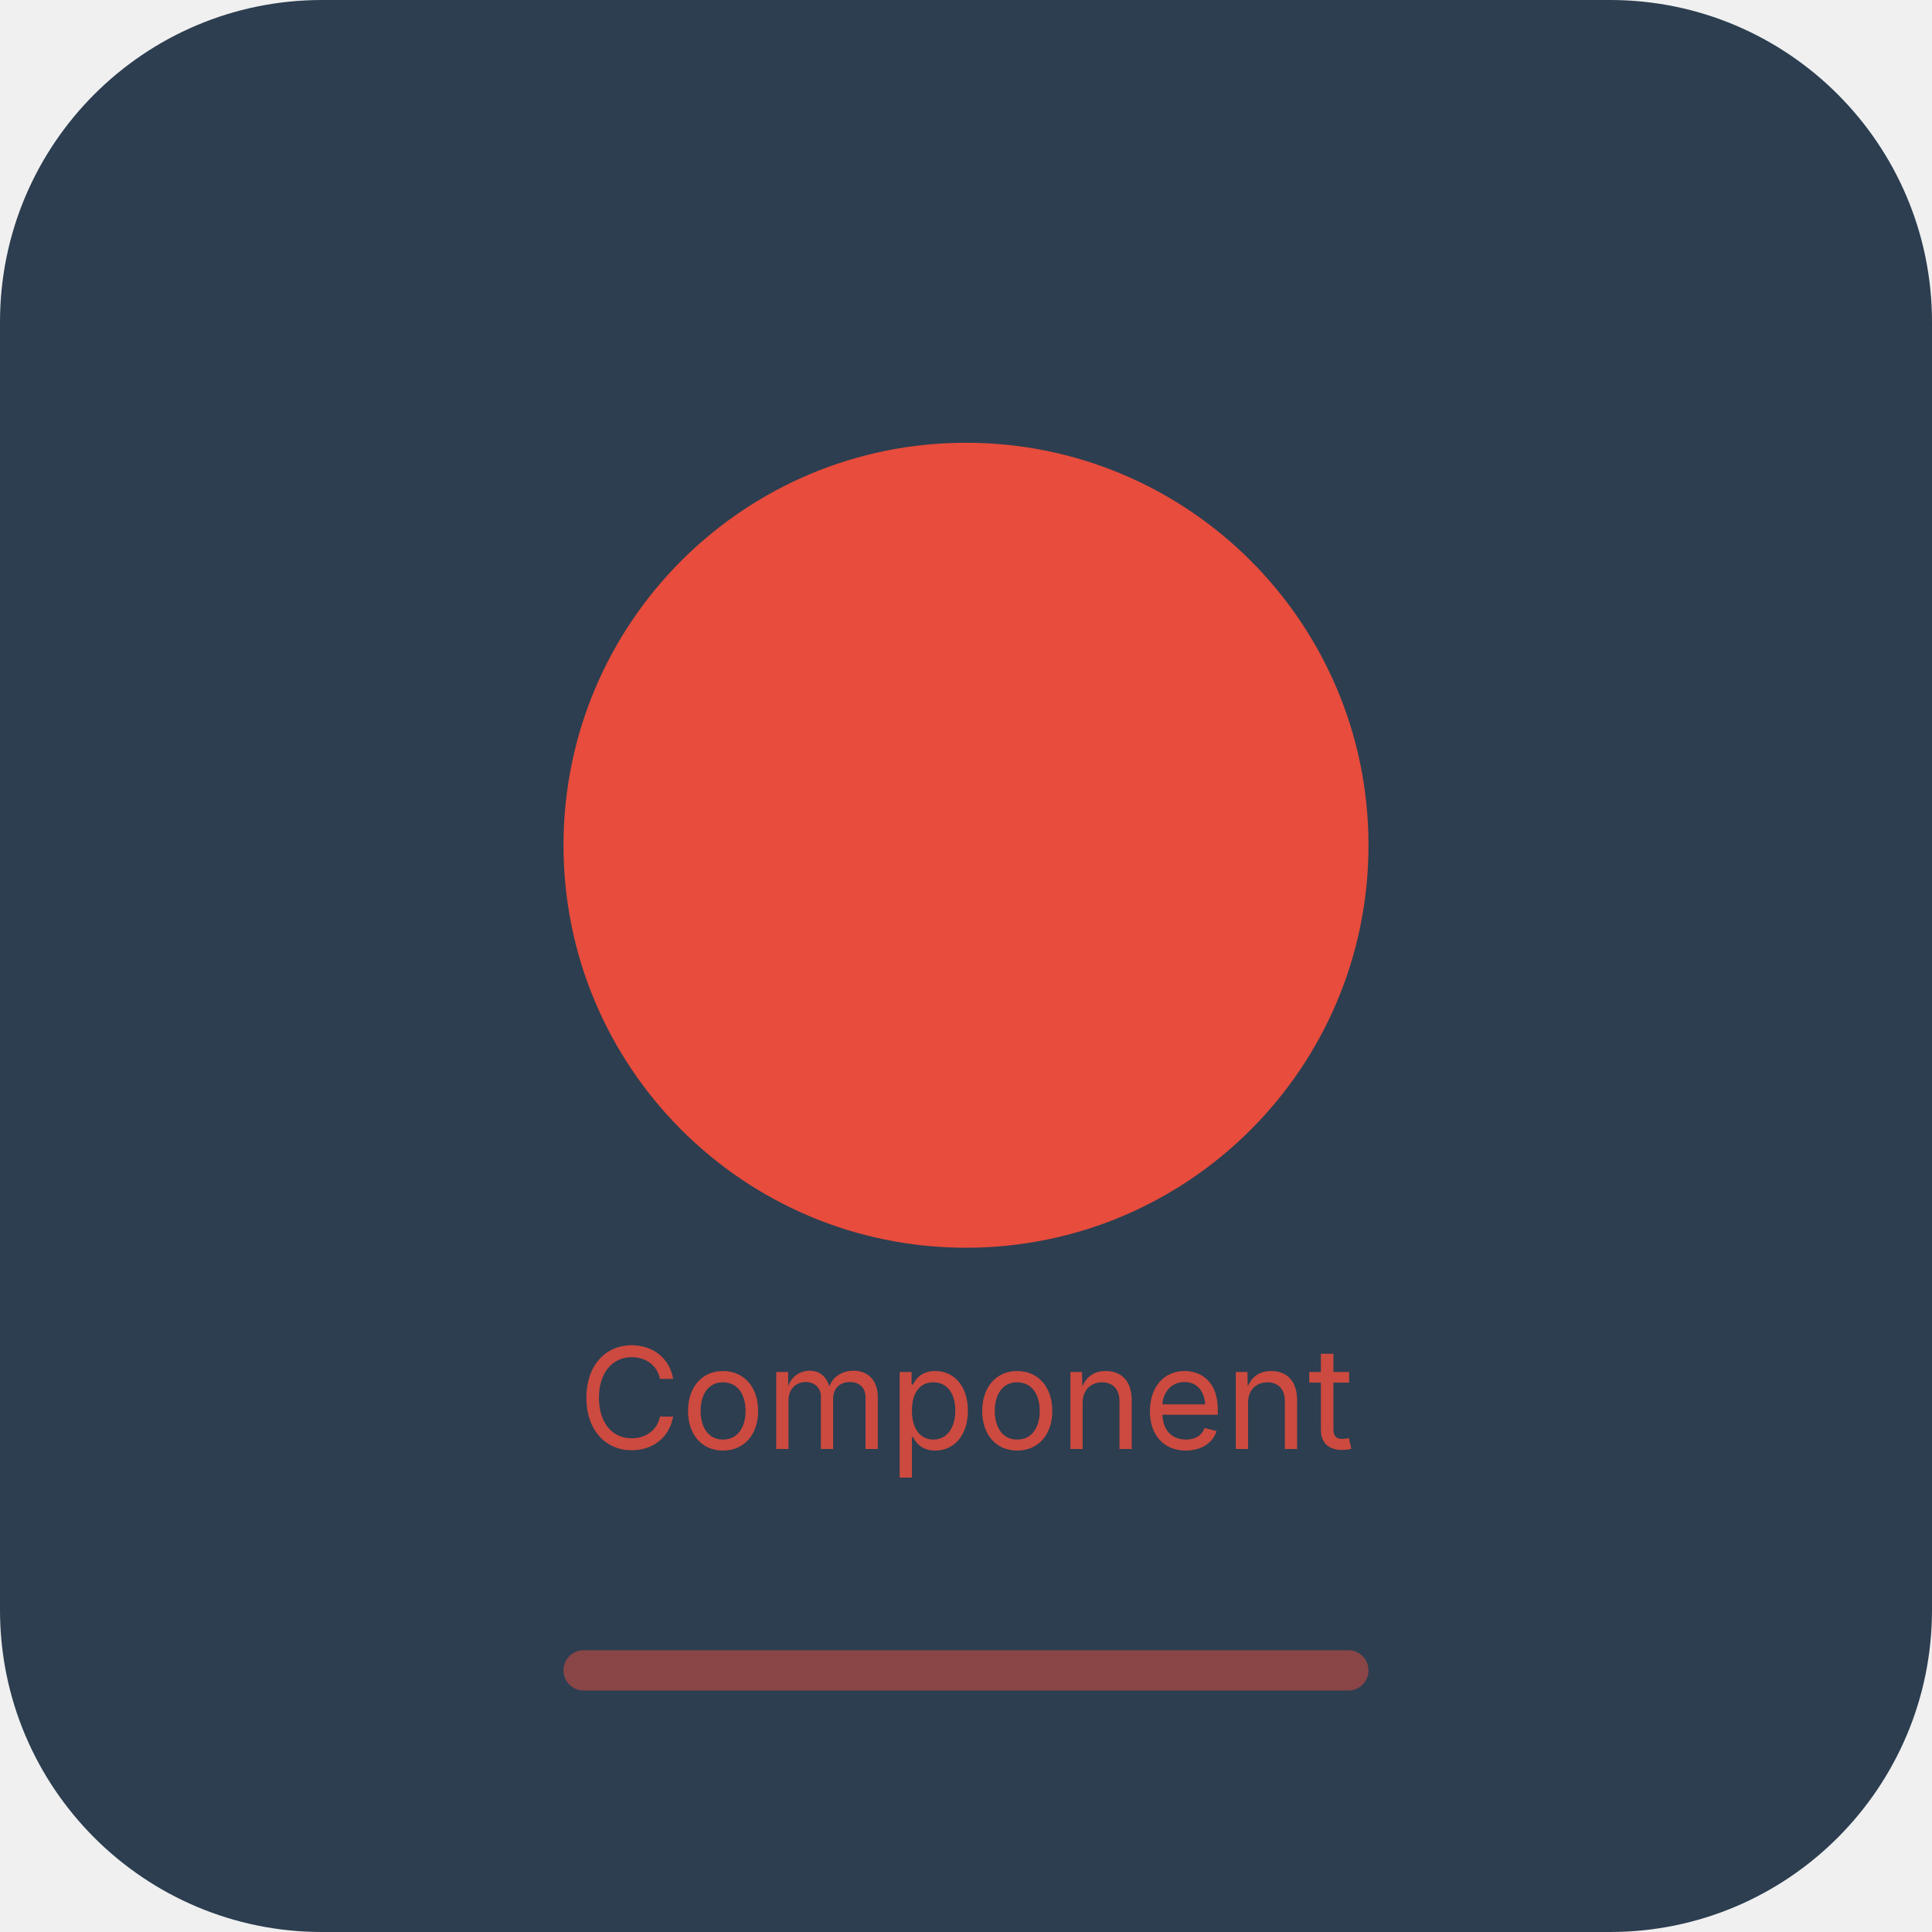
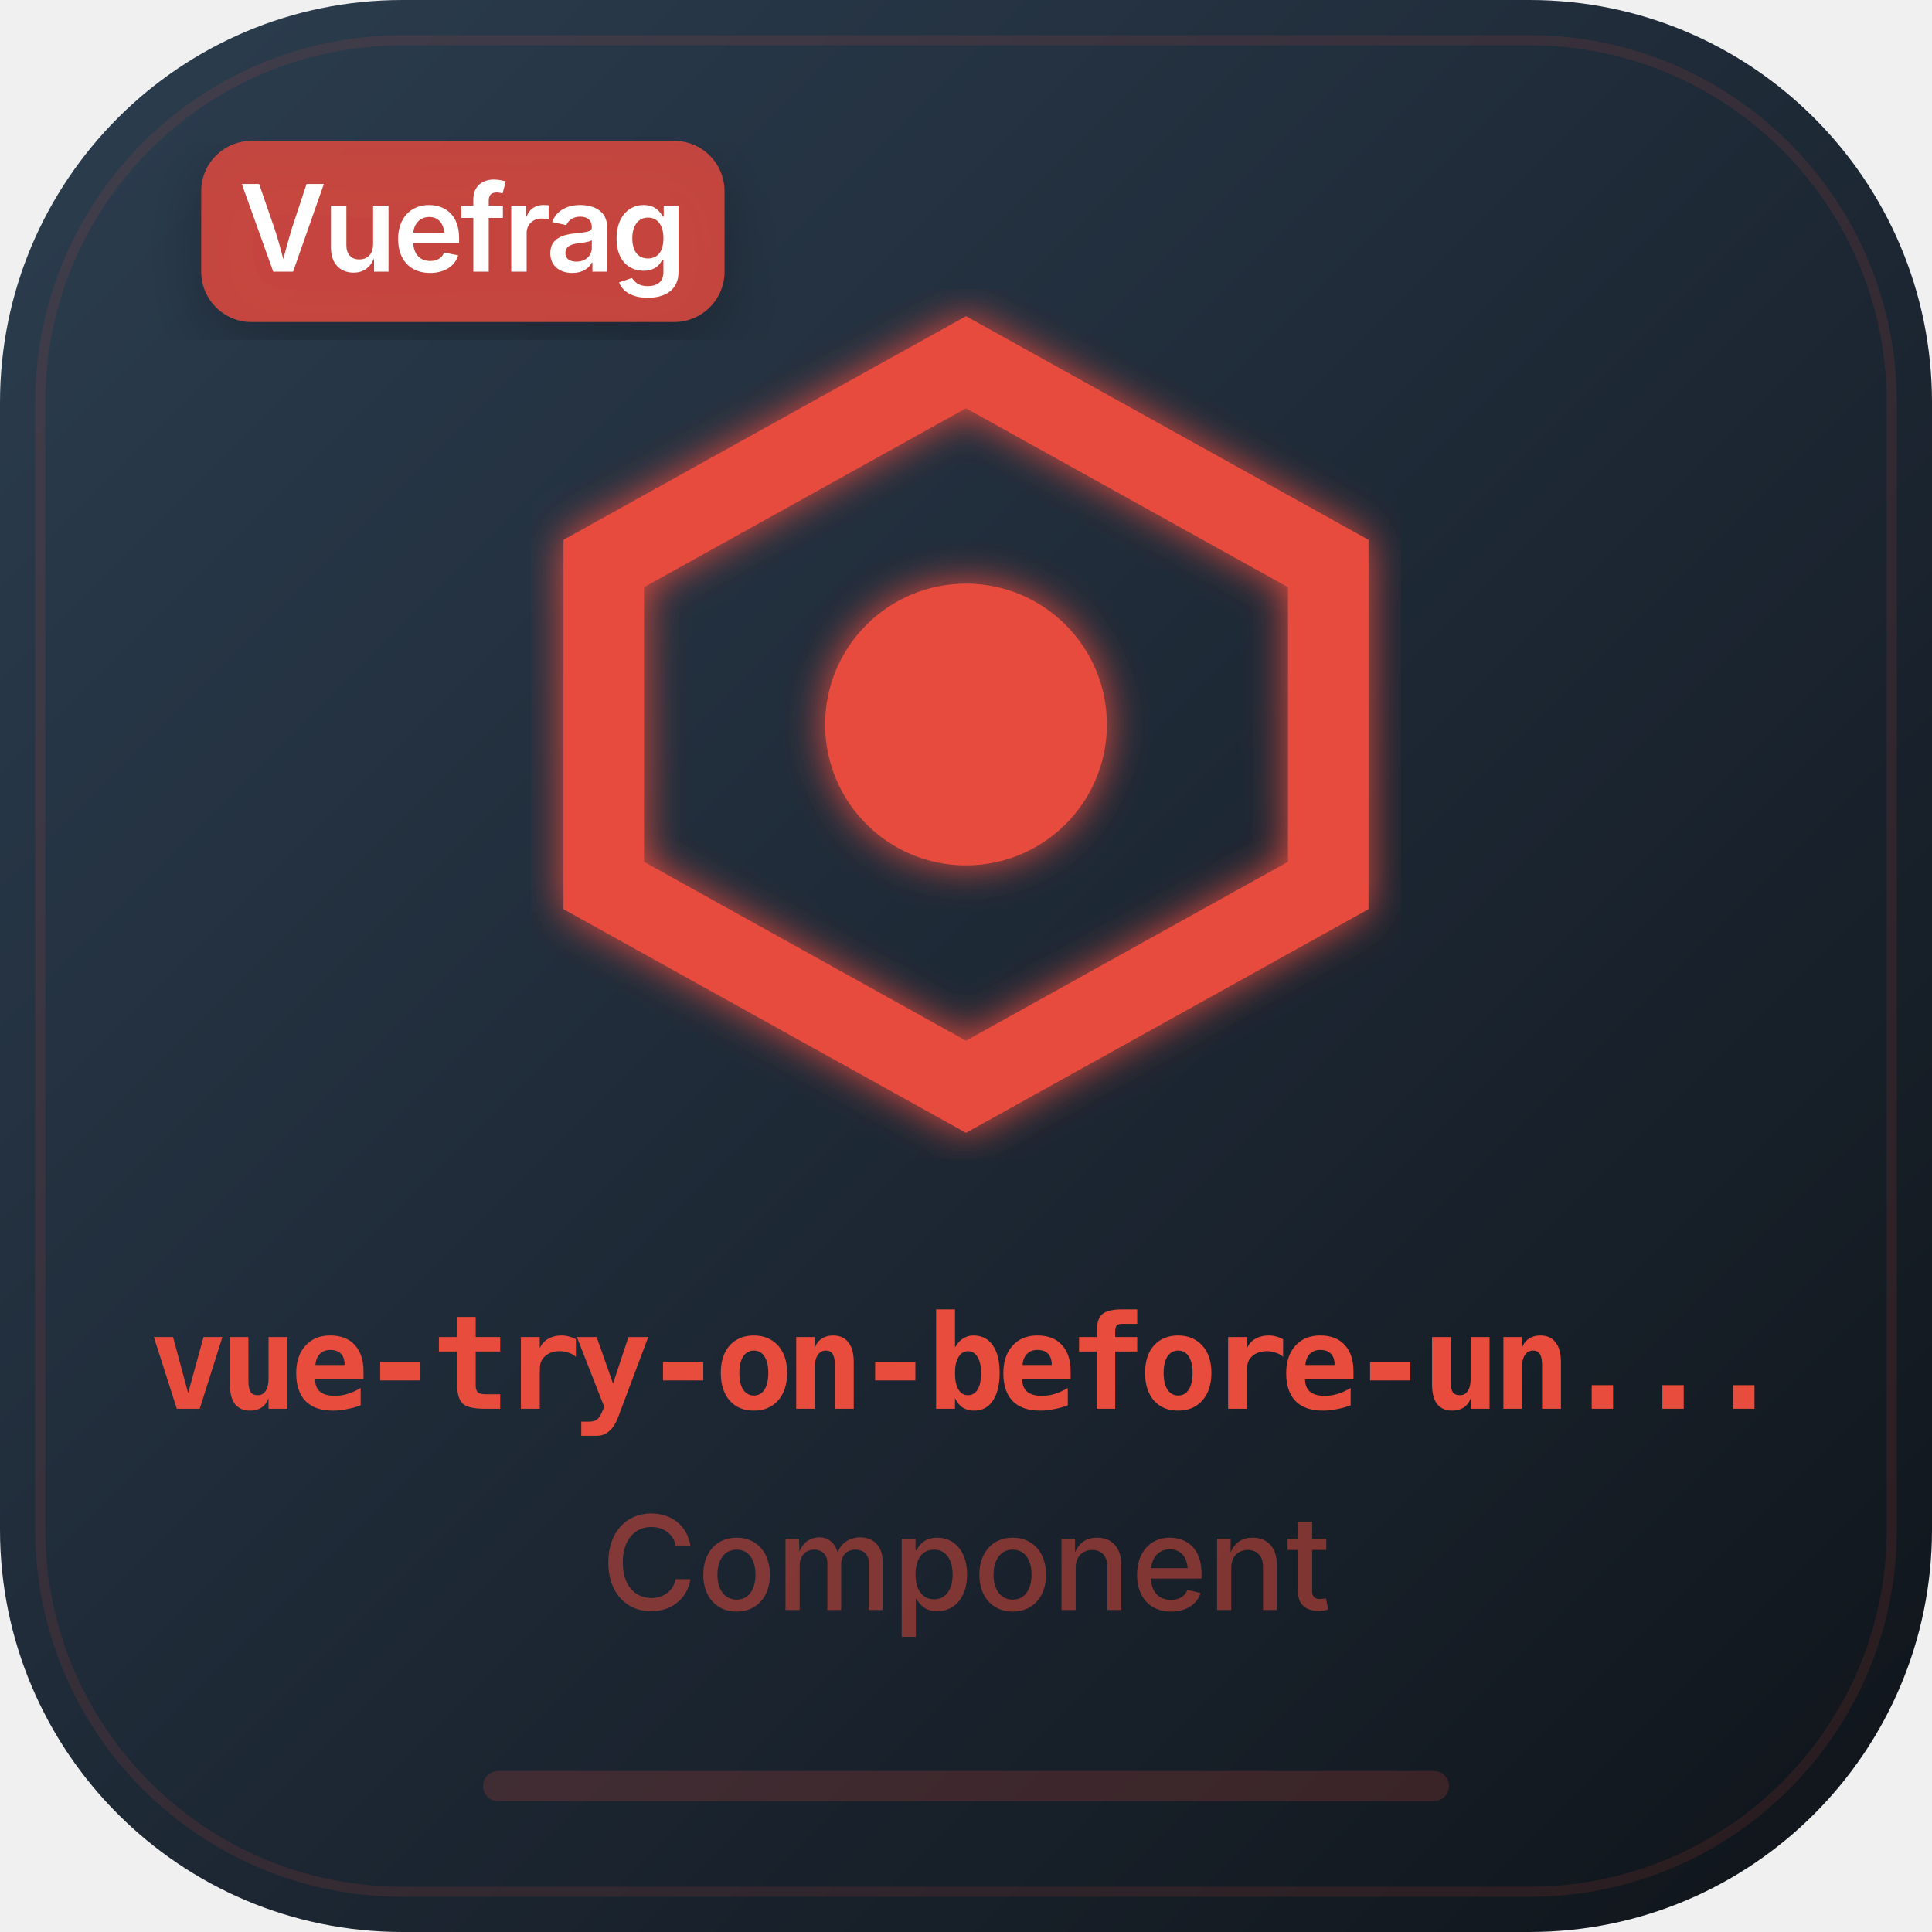
<svg xmlns="http://www.w3.org/2000/svg" width="96" height="96" viewBox="0 0 96 96">
-   <rect width="96" height="96" rx="16" fill="#2c3e50" />
-   <circle cx="48" cy="42" r="20" fill="#e74c3c" />
-   <text x="48" y="72" text-anchor="middle" font-family="system-ui, -apple-system, sans-serif" font-size="7" fill="#e74c3c" opacity="0.85">Component</text>
-   <rect x="28" y="82" width="40" height="2" rx="1" fill="#e74c3c" opacity="0.5" />
+   <defs>
+     <linearGradient id="logo-bg-Component" x1="0%" y1="0%" x2="100%" y2="100%">
+       <stop offset="0%" style="stop-color:#2c3e50;stop-opacity:1" />
+       <stop offset="50%" style="stop-color:#1e2936;stop-opacity:1" />
+       <stop offset="100%" style="stop-color:#0f1419;stop-opacity:1" />
+     </linearGradient>
+     <filter id="logo-shadow">
+       <feGaussianBlur in="SourceAlpha" stdDeviation="1.5" />
+       <feOffset dx="0" dy="1" result="offsetblur" />
+       <feComponentTransfer>
+         <feFuncA type="linear" slope="0.3" />
+       </feComponentTransfer>
+       <feMerge>
+         <feMergeNode />
+         <feMergeNode in="SourceGraphic" />
+       </feMerge>
+     </filter>
+     <filter id="glow">
+       <feGaussianBlur stdDeviation="1" result="coloredBlur" />
+       <feMerge>
+         <feMergeNode in="coloredBlur" />
+         <feMergeNode in="SourceGraphic" />
+       </feMerge>
+     </filter>
+   </defs>
+   <rect width="96" height="96" rx="20" fill="url(#logo-bg-Component)" />
+   <rect x="2" y="2" width="92" height="92" rx="18" fill="none" stroke="#e74c3c" stroke-width="0.5" opacity="0.12" />
+   <g filter="url(#logo-shadow)">
+     <rect x="10" y="7" width="26" height="9" rx="2.5" fill="#e74c3c" opacity="0.8" />
+     <text x="23" y="13.5" text-anchor="middle" font-family="system-ui, -apple-system, sans-serif" font-size="6" font-weight="600" fill="white" letter-spacing="-0.2">Vuefrag</text>
+   </g>
+   <g filter="url(#glow)">
+     <polygon points="48,18 66,28 66,44 48,54 30,44 30,28" fill="none" stroke="#e74c3c" stroke-width="4" />
+     <circle cx="48" cy="36" r="7" fill="#e74c3c" />
+   </g>
+   <text x="48" y="70" text-anchor="middle" font-family="ui-monospace, 'SF Mono', Menlo, monospace" font-size="6.5" font-weight="600" fill="#e74c3c" letter-spacing="-0.4">vue-try-on-before-un...</text>
+   <text x="48" y="80" text-anchor="middle" font-family="system-ui, -apple-system, sans-serif" font-size="6.5" font-weight="500" fill="#e74c3c" opacity="0.5">Component</text>
+   <rect x="24" y="88" width="48" height="1.5" rx="0.75" fill="#e74c3c" opacity="0.18" />
</svg>
